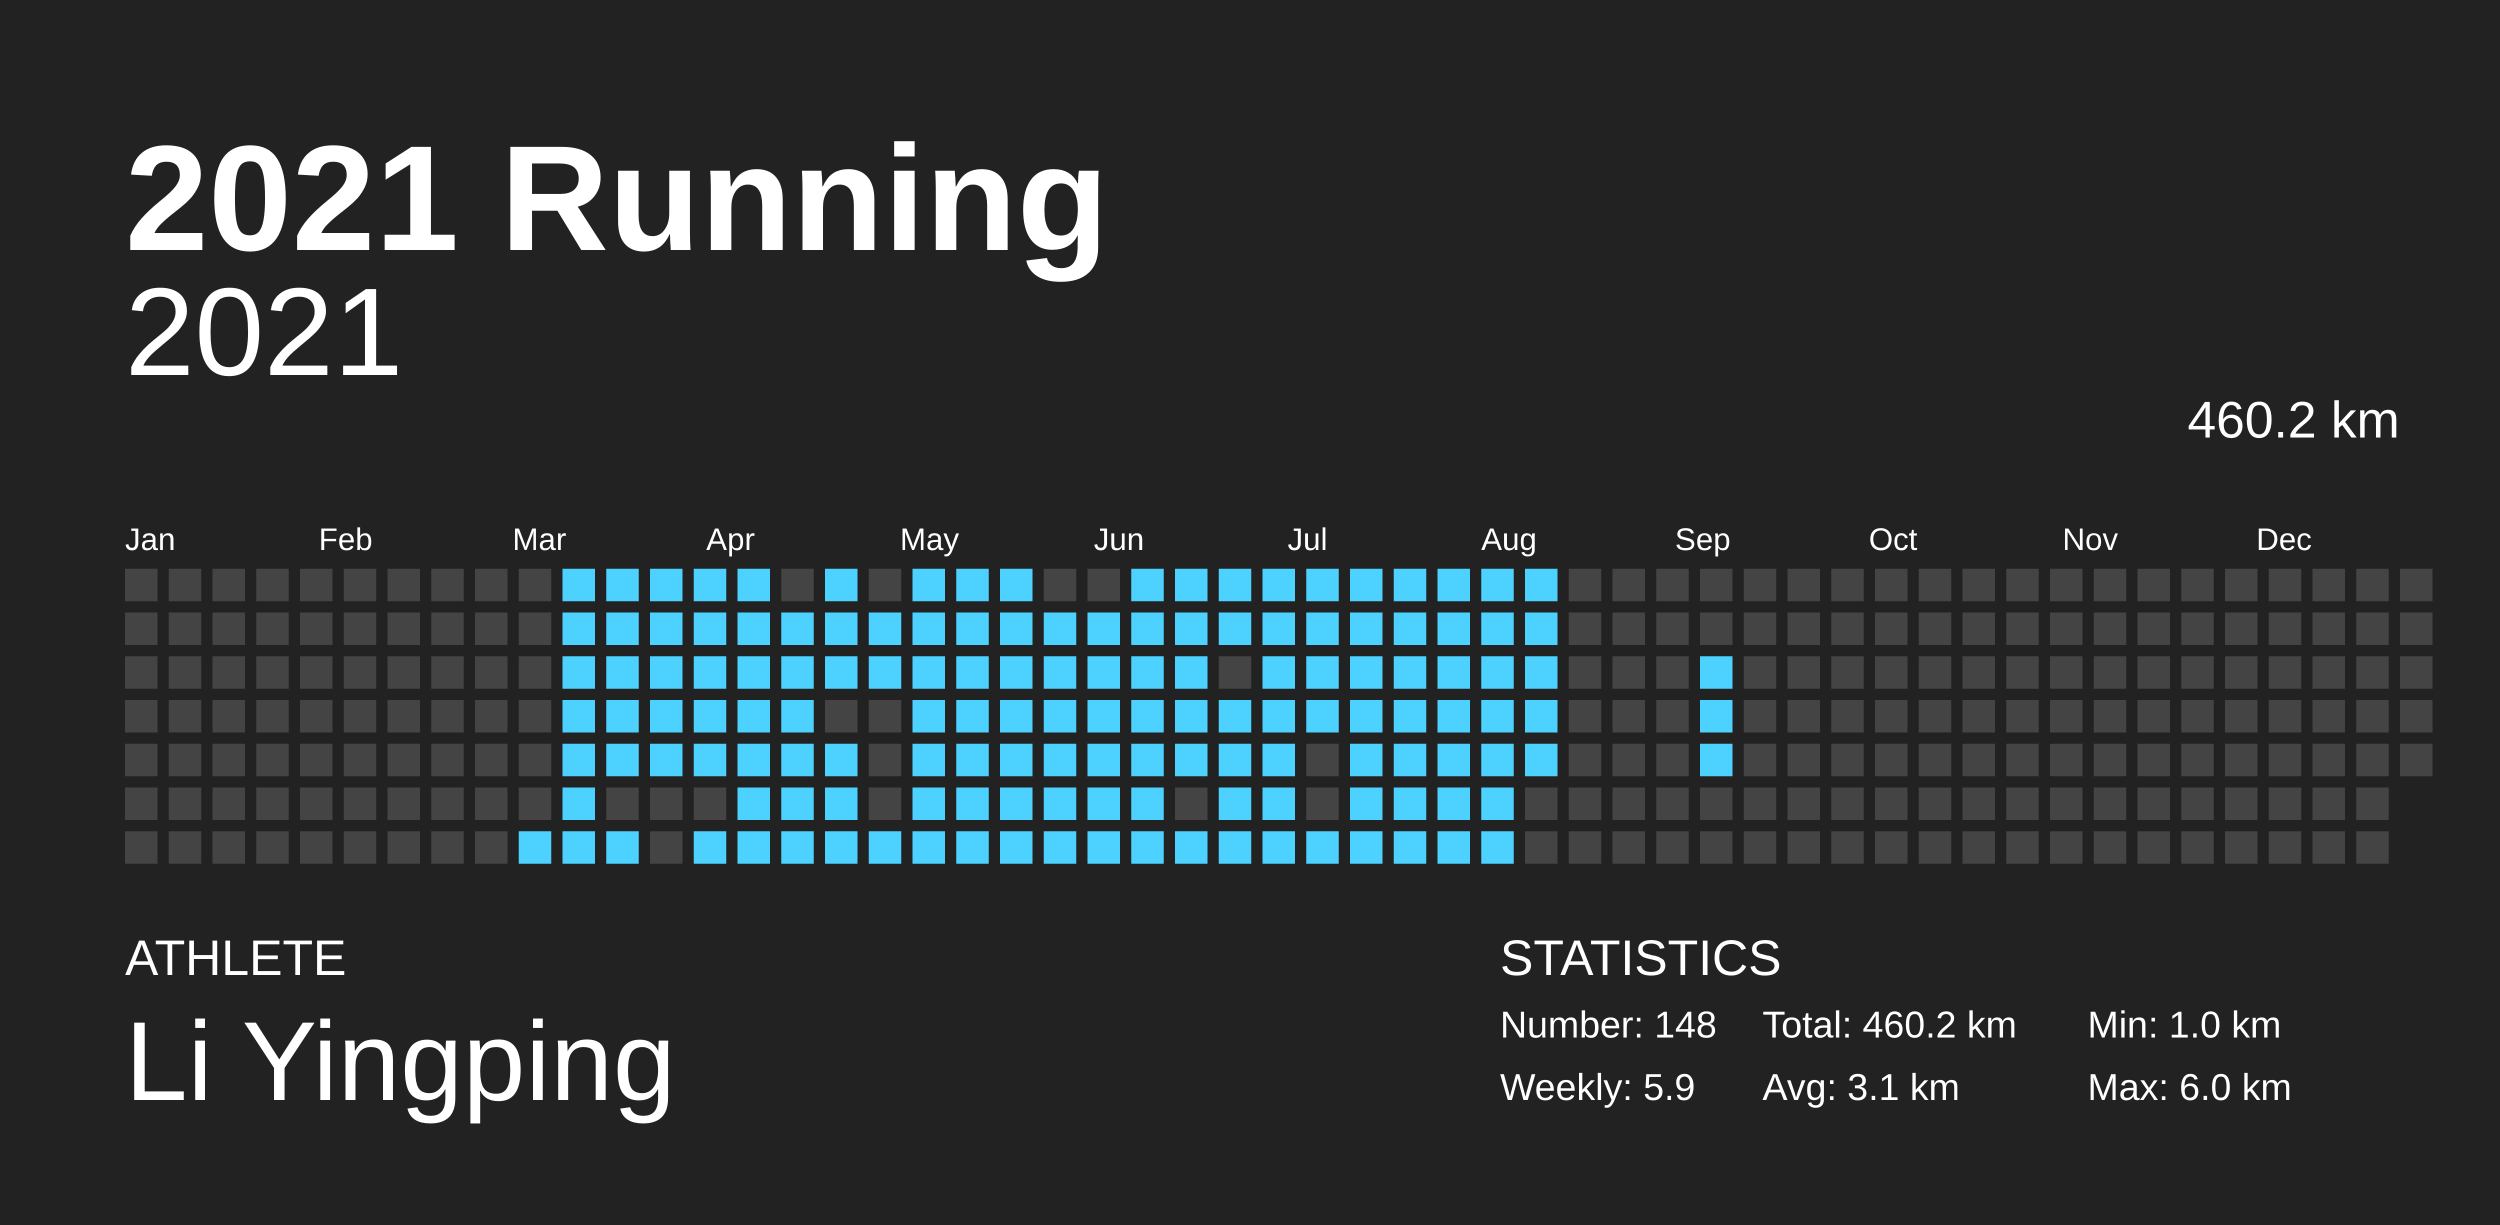
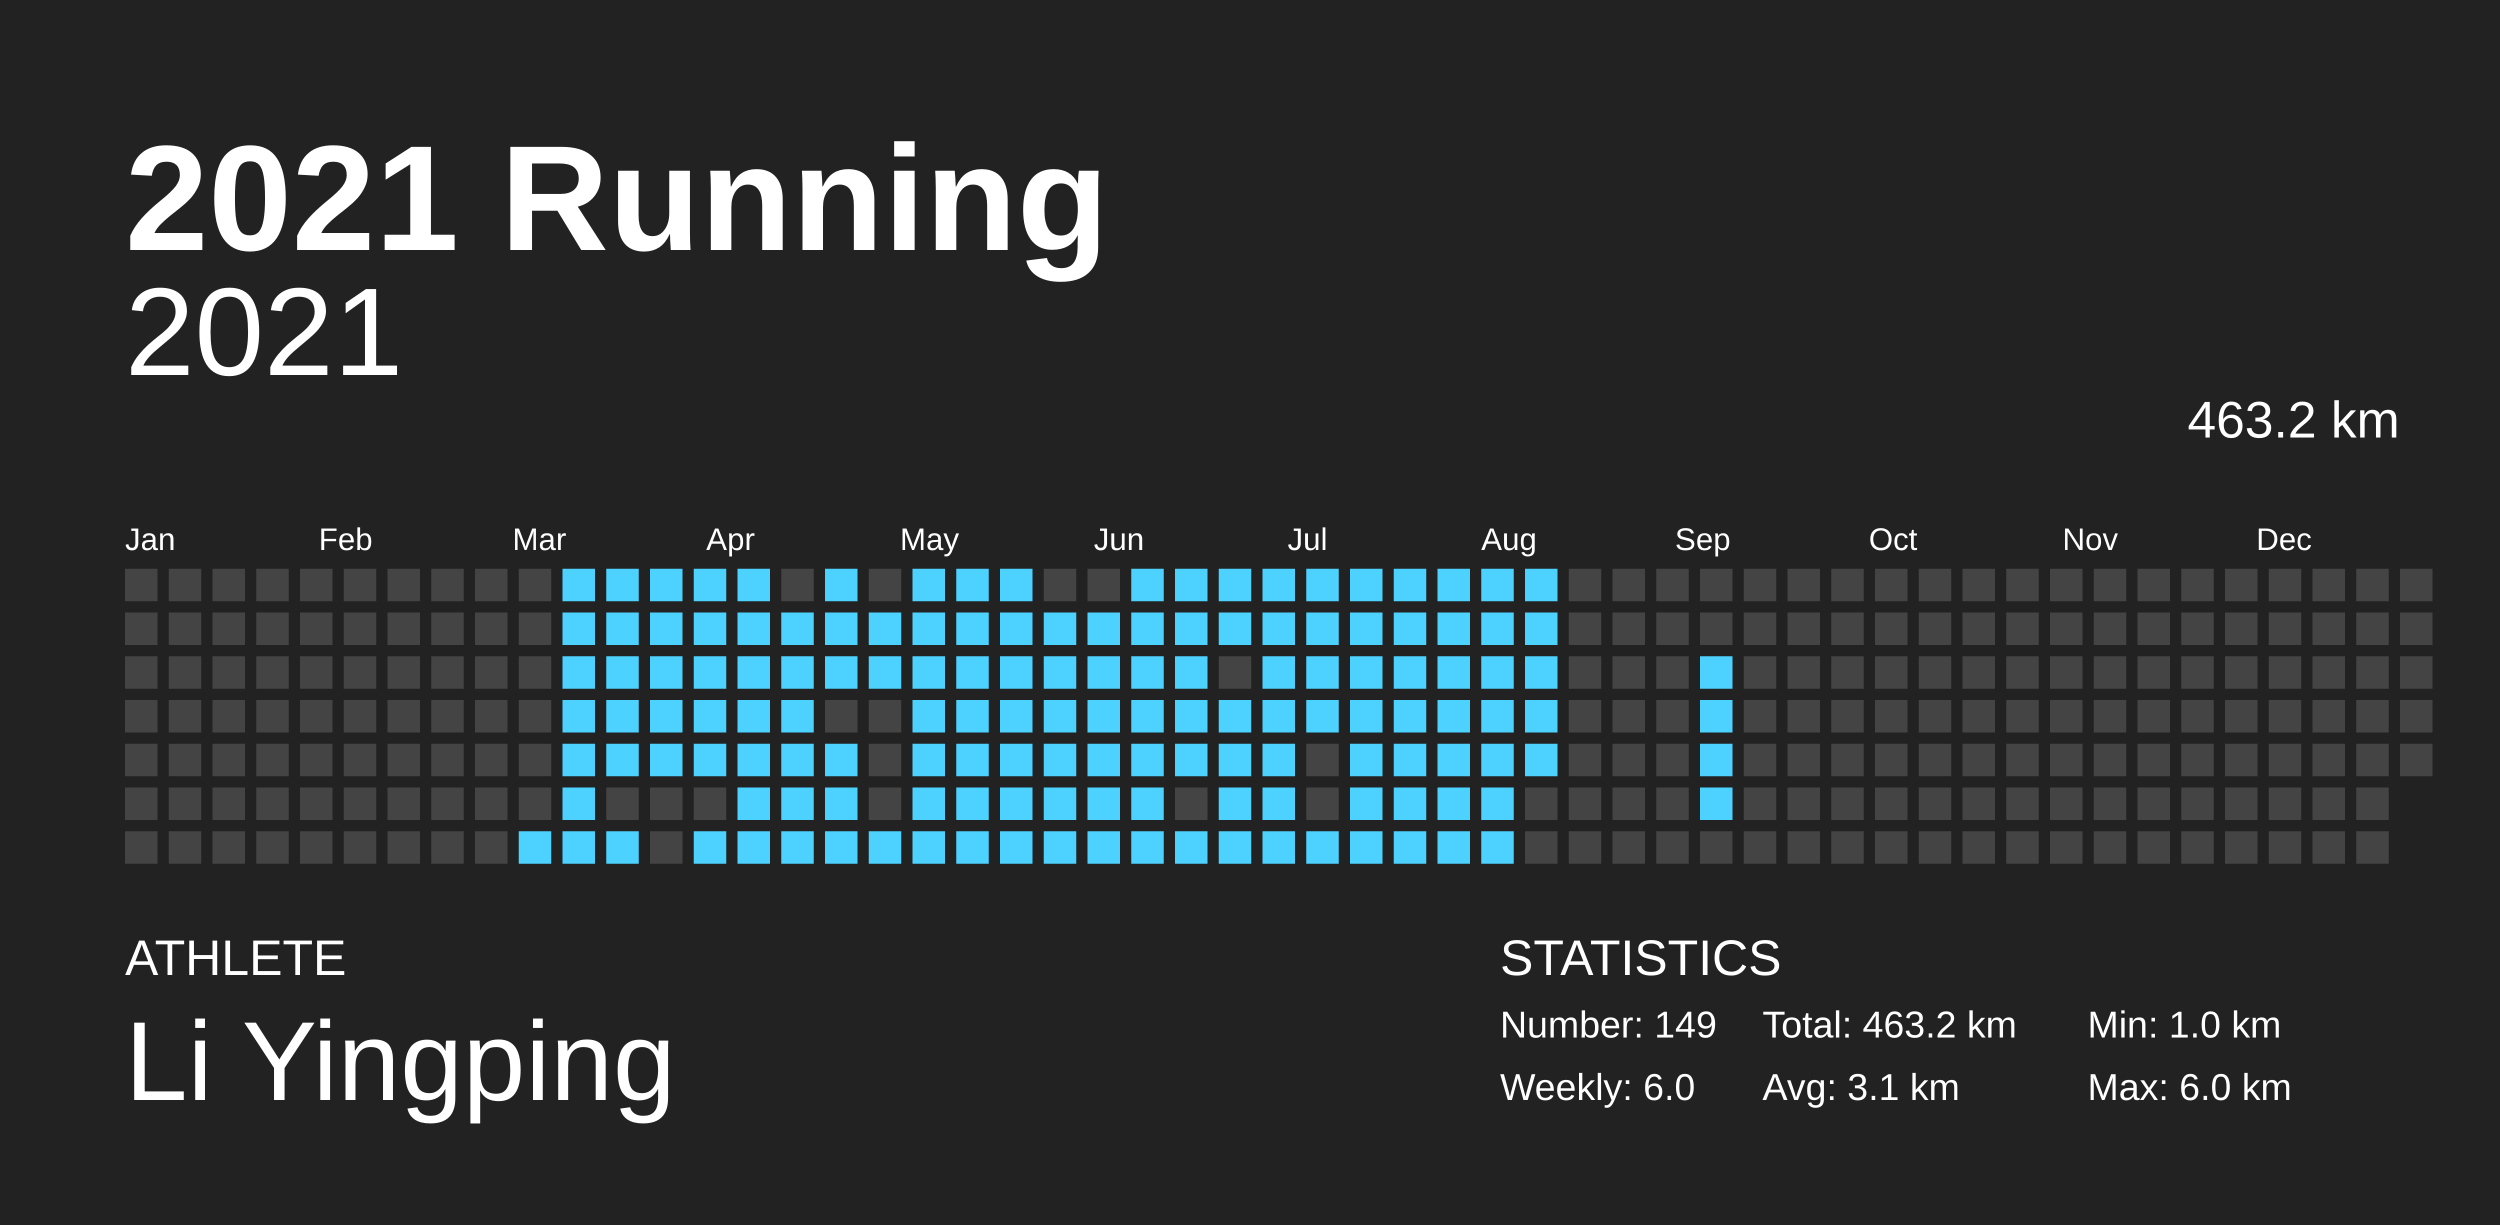
<svg xmlns="http://www.w3.org/2000/svg" baseProfile="full" height="98mm" version="1.1" viewBox="0,0,200,98" width="200mm">
  <defs />
  <rect fill="#222222" height="98" width="200" x="0" y="0" />
  <text fill="#FFFFFF" style="font-size:12px; font-family:Arial; font-weight:bold;" x="10" y="20">2021 Running</text>
  <text fill="#FFFFFF" style="font-size:4px; font-family:Arial" x="10" y="78">ATHLETE</text>
  <text fill="#FFFFFF" style="font-size:9px; font-family:Arial" x="10" y="88">Li Yingping</text>
  <text fill="#FFFFFF" style="font-size:4px; font-family:Arial" x="120" y="78">STATISTICS</text>
-   <text fill="#FFFFFF" style="font-size:3px; font-family:Arial" x="120" y="83">Number: 148</text>
-   <text fill="#FFFFFF" style="font-size:3px; font-family:Arial" x="120" y="88">Weekly: 5.9</text>
-   <text fill="#FFFFFF" style="font-size:3px; font-family:Arial" x="141" y="83">Total: 460.2 km</text>
+   <text fill="#FFFFFF" style="font-size:3px; font-family:Arial" x="120" y="83">Number: 149</text>
+   <text fill="#FFFFFF" style="font-size:3px; font-family:Arial" x="120" y="88">Weekly: 6.0</text>
+   <text fill="#FFFFFF" style="font-size:3px; font-family:Arial" x="141" y="83">Total: 463.2 km</text>
  <text fill="#FFFFFF" style="font-size:3px; font-family:Arial" x="141" y="88">Avg: 3.1 km</text>
  <text fill="#FFFFFF" style="font-size:3px; font-family:Arial" x="167" y="83">Min: 1.0 km</text>
  <text fill="#FFFFFF" style="font-size:3px; font-family:Arial" x="167" y="88">Max: 6.0 km</text>
  <text alignment-baseline="hanging" fill="#FFFFFF" style="font-size:10.0px; font-family:Arial;" x="10" y="30">2021</text>
-   <text alignment-baseline="hanging" fill="#FFFFFF" style="font-size:4.125px; font-family:Arial;" x="175" y="35">460.2 km</text>
+   <text alignment-baseline="hanging" fill="#FFFFFF" style="font-size:4.125px; font-family:Arial;" x="175" y="35">463.2 km</text>
  <text fill="#FFFFFF" style="font-size:2.5px; font-family:Arial" x="10.0" y="44">Jan</text>
  <text fill="#FFFFFF" style="font-size:2.5px; font-family:Arial" x="25.5" y="44">Feb</text>
  <text fill="#FFFFFF" style="font-size:2.5px; font-family:Arial" x="41.0" y="44">Mar</text>
  <text fill="#FFFFFF" style="font-size:2.5px; font-family:Arial" x="56.5" y="44">Apr</text>
  <text fill="#FFFFFF" style="font-size:2.5px; font-family:Arial" x="72.0" y="44">May</text>
  <text fill="#FFFFFF" style="font-size:2.5px; font-family:Arial" x="87.5" y="44">Jun</text>
  <text fill="#FFFFFF" style="font-size:2.5px; font-family:Arial" x="103.0" y="44">Jul</text>
  <text fill="#FFFFFF" style="font-size:2.5px; font-family:Arial" x="118.5" y="44">Aug</text>
  <text fill="#FFFFFF" style="font-size:2.5px; font-family:Arial" x="134.0" y="44">Sep</text>
  <text fill="#FFFFFF" style="font-size:2.5px; font-family:Arial" x="149.5" y="44">Oct</text>
  <text fill="#FFFFFF" style="font-size:2.5px; font-family:Arial" x="165.0" y="44">Nov</text>
  <text fill="#FFFFFF" style="font-size:2.5px; font-family:Arial" x="180.5" y="44">Dec</text>
  <rect fill="#444444" height="2.6" width="2.6" x="10.0" y="45.5" />
  <rect fill="#444444" height="2.6" width="2.6" x="10.0" y="49.0" />
  <rect fill="#444444" height="2.6" width="2.6" x="10.0" y="52.5" />
  <rect fill="#444444" height="2.6" width="2.6" x="10.0" y="56.0" />
  <rect fill="#444444" height="2.6" width="2.6" x="10.0" y="59.5" />
  <rect fill="#444444" height="2.6" width="2.6" x="10.0" y="63.0" />
  <rect fill="#444444" height="2.6" width="2.6" x="10.0" y="66.5" />
  <rect fill="#444444" height="2.6" width="2.6" x="13.5" y="45.5" />
  <rect fill="#444444" height="2.6" width="2.6" x="13.5" y="49.0" />
  <rect fill="#444444" height="2.6" width="2.6" x="13.5" y="52.5" />
  <rect fill="#444444" height="2.6" width="2.6" x="13.5" y="56.0" />
  <rect fill="#444444" height="2.6" width="2.6" x="13.5" y="59.5" />
  <rect fill="#444444" height="2.6" width="2.6" x="13.5" y="63.0" />
  <rect fill="#444444" height="2.6" width="2.6" x="13.5" y="66.5" />
  <rect fill="#444444" height="2.6" width="2.6" x="17.0" y="45.5" />
  <rect fill="#444444" height="2.6" width="2.6" x="17.0" y="49.0" />
  <rect fill="#444444" height="2.6" width="2.6" x="17.0" y="52.5" />
  <rect fill="#444444" height="2.6" width="2.6" x="17.0" y="56.0" />
  <rect fill="#444444" height="2.6" width="2.6" x="17.0" y="59.5" />
  <rect fill="#444444" height="2.6" width="2.6" x="17.0" y="63.0" />
  <rect fill="#444444" height="2.6" width="2.6" x="17.0" y="66.5" />
  <rect fill="#444444" height="2.6" width="2.6" x="20.5" y="45.5" />
  <rect fill="#444444" height="2.6" width="2.6" x="20.5" y="49.0" />
  <rect fill="#444444" height="2.6" width="2.6" x="20.5" y="52.5" />
  <rect fill="#444444" height="2.6" width="2.6" x="20.5" y="56.0" />
  <rect fill="#444444" height="2.6" width="2.6" x="20.5" y="59.5" />
  <rect fill="#444444" height="2.6" width="2.6" x="20.5" y="63.0" />
  <rect fill="#444444" height="2.6" width="2.6" x="20.5" y="66.5" />
  <rect fill="#444444" height="2.6" width="2.6" x="24.0" y="45.5" />
  <rect fill="#444444" height="2.6" width="2.6" x="24.0" y="49.0" />
  <rect fill="#444444" height="2.6" width="2.6" x="24.0" y="52.5" />
  <rect fill="#444444" height="2.6" width="2.6" x="24.0" y="56.0" />
  <rect fill="#444444" height="2.6" width="2.6" x="24.0" y="59.5" />
  <rect fill="#444444" height="2.6" width="2.6" x="24.0" y="63.0" />
  <rect fill="#444444" height="2.6" width="2.6" x="24.0" y="66.5" />
  <rect fill="#444444" height="2.6" width="2.6" x="27.5" y="45.5" />
  <rect fill="#444444" height="2.6" width="2.6" x="27.5" y="49.0" />
  <rect fill="#444444" height="2.6" width="2.6" x="27.5" y="52.5" />
  <rect fill="#444444" height="2.6" width="2.6" x="27.5" y="56.0" />
  <rect fill="#444444" height="2.6" width="2.6" x="27.5" y="59.5" />
  <rect fill="#444444" height="2.6" width="2.6" x="27.5" y="63.0" />
  <rect fill="#444444" height="2.6" width="2.6" x="27.5" y="66.5" />
  <rect fill="#444444" height="2.6" width="2.6" x="31.0" y="45.5" />
  <rect fill="#444444" height="2.6" width="2.6" x="31.0" y="49.0" />
  <rect fill="#444444" height="2.6" width="2.6" x="31.0" y="52.5" />
  <rect fill="#444444" height="2.6" width="2.6" x="31.0" y="56.0" />
  <rect fill="#444444" height="2.6" width="2.6" x="31.0" y="59.5" />
  <rect fill="#444444" height="2.6" width="2.6" x="31.0" y="63.0" />
  <rect fill="#444444" height="2.6" width="2.6" x="31.0" y="66.5" />
  <rect fill="#444444" height="2.6" width="2.6" x="34.5" y="45.5" />
  <rect fill="#444444" height="2.6" width="2.6" x="34.5" y="49.0" />
  <rect fill="#444444" height="2.6" width="2.6" x="34.5" y="52.5" />
  <rect fill="#444444" height="2.6" width="2.6" x="34.5" y="56.0" />
  <rect fill="#444444" height="2.6" width="2.6" x="34.5" y="59.5" />
  <rect fill="#444444" height="2.6" width="2.6" x="34.5" y="63.0" />
  <rect fill="#444444" height="2.6" width="2.6" x="34.5" y="66.5" />
  <rect fill="#444444" height="2.6" width="2.6" x="38.0" y="45.5" />
  <rect fill="#444444" height="2.6" width="2.6" x="38.0" y="49.0" />
  <rect fill="#444444" height="2.6" width="2.6" x="38.0" y="52.5" />
  <rect fill="#444444" height="2.6" width="2.6" x="38.0" y="56.0" />
  <rect fill="#444444" height="2.6" width="2.6" x="38.0" y="59.5" />
  <rect fill="#444444" height="2.6" width="2.6" x="38.0" y="63.0" />
  <rect fill="#444444" height="2.6" width="2.6" x="38.0" y="66.5" />
  <rect fill="#444444" height="2.6" width="2.6" x="41.5" y="45.5" />
  <rect fill="#444444" height="2.6" width="2.6" x="41.5" y="49.0" />
  <rect fill="#444444" height="2.6" width="2.6" x="41.5" y="52.5" />
  <rect fill="#444444" height="2.6" width="2.6" x="41.5" y="56.0" />
  <rect fill="#444444" height="2.6" width="2.6" x="41.5" y="59.5" />
  <rect fill="#444444" height="2.6" width="2.6" x="41.5" y="63.0" />
  <rect fill="#4dd2ff" height="2.6" width="2.6" x="41.5" y="66.5" />
  <rect fill="#4dd2ff" height="2.6" width="2.6" x="45.0" y="45.5" />
  <rect fill="#4dd2ff" height="2.6" width="2.6" x="45.0" y="49.0" />
  <rect fill="#4dd2ff" height="2.6" width="2.6" x="45.0" y="52.5" />
  <rect fill="#4dd2ff" height="2.6" width="2.6" x="45.0" y="56.0" />
  <rect fill="#4dd2ff" height="2.6" width="2.6" x="45.0" y="59.5" />
  <rect fill="#4dd2ff" height="2.6" width="2.6" x="45.0" y="63.0" />
  <rect fill="#4dd2ff" height="2.6" width="2.6" x="45.0" y="66.5" />
  <rect fill="#4dd2ff" height="2.6" width="2.6" x="48.5" y="45.5" />
  <rect fill="#4dd2ff" height="2.6" width="2.6" x="48.5" y="49.0" />
  <rect fill="#4dd2ff" height="2.6" width="2.6" x="48.5" y="52.5" />
  <rect fill="#4dd2ff" height="2.6" width="2.6" x="48.5" y="56.0" />
  <rect fill="#4dd2ff" height="2.6" width="2.6" x="48.5" y="59.5" />
  <rect fill="#444444" height="2.6" width="2.6" x="48.5" y="63.0" />
  <rect fill="#4dd2ff" height="2.6" width="2.6" x="48.5" y="66.5" />
  <rect fill="#4dd2ff" height="2.6" width="2.6" x="52.0" y="45.5" />
  <rect fill="#4dd2ff" height="2.6" width="2.6" x="52.0" y="49.0" />
  <rect fill="#4dd2ff" height="2.6" width="2.6" x="52.0" y="52.5" />
  <rect fill="#4dd2ff" height="2.6" width="2.6" x="52.0" y="56.0" />
  <rect fill="#4dd2ff" height="2.6" width="2.6" x="52.0" y="59.5" />
  <rect fill="#444444" height="2.6" width="2.6" x="52.0" y="63.0" />
  <rect fill="#444444" height="2.6" width="2.6" x="52.0" y="66.5" />
  <rect fill="#4dd2ff" height="2.6" width="2.6" x="55.5" y="45.5" />
  <rect fill="#4dd2ff" height="2.6" width="2.6" x="55.5" y="49.0" />
  <rect fill="#4dd2ff" height="2.6" width="2.6" x="55.5" y="52.5" />
  <rect fill="#4dd2ff" height="2.6" width="2.6" x="55.5" y="56.0" />
  <rect fill="#4dd2ff" height="2.6" width="2.6" x="55.5" y="59.5" />
  <rect fill="#444444" height="2.6" width="2.6" x="55.5" y="63.0" />
  <rect fill="#4dd2ff" height="2.6" width="2.6" x="55.5" y="66.5" />
  <rect fill="#4dd2ff" height="2.6" width="2.6" x="59.0" y="45.5" />
  <rect fill="#4dd2ff" height="2.6" width="2.6" x="59.0" y="49.0" />
  <rect fill="#4dd2ff" height="2.6" width="2.6" x="59.0" y="52.5" />
  <rect fill="#4dd2ff" height="2.6" width="2.6" x="59.0" y="56.0" />
  <rect fill="#4dd2ff" height="2.6" width="2.6" x="59.0" y="59.5" />
  <rect fill="#4dd2ff" height="2.6" width="2.6" x="59.0" y="63.0" />
  <rect fill="#4dd2ff" height="2.6" width="2.6" x="59.0" y="66.5" />
  <rect fill="#444444" height="2.6" width="2.6" x="62.5" y="45.5" />
  <rect fill="#4dd2ff" height="2.6" width="2.6" x="62.5" y="49.0" />
  <rect fill="#4dd2ff" height="2.6" width="2.6" x="62.5" y="52.5" />
  <rect fill="#4dd2ff" height="2.6" width="2.6" x="62.5" y="56.0" />
  <rect fill="#4dd2ff" height="2.6" width="2.6" x="62.5" y="59.5" />
  <rect fill="#4dd2ff" height="2.6" width="2.6" x="62.5" y="63.0" />
  <rect fill="#4dd2ff" height="2.6" width="2.6" x="62.5" y="66.5" />
  <rect fill="#4dd2ff" height="2.6" width="2.6" x="66.0" y="45.5" />
  <rect fill="#4dd2ff" height="2.6" width="2.6" x="66.0" y="49.0" />
  <rect fill="#4dd2ff" height="2.6" width="2.6" x="66.0" y="52.5" />
  <rect fill="#444444" height="2.6" width="2.6" x="66.0" y="56.0" />
  <rect fill="#4dd2ff" height="2.6" width="2.6" x="66.0" y="59.5" />
  <rect fill="#4dd2ff" height="2.6" width="2.6" x="66.0" y="63.0" />
  <rect fill="#4dd2ff" height="2.6" width="2.6" x="66.0" y="66.5" />
  <rect fill="#444444" height="2.6" width="2.6" x="69.5" y="45.5" />
  <rect fill="#4dd2ff" height="2.6" width="2.6" x="69.5" y="49.0" />
  <rect fill="#4dd2ff" height="2.6" width="2.6" x="69.5" y="52.5" />
  <rect fill="#444444" height="2.6" width="2.6" x="69.5" y="56.0" />
  <rect fill="#444444" height="2.6" width="2.6" x="69.5" y="59.5" />
  <rect fill="#444444" height="2.6" width="2.6" x="69.5" y="63.0" />
  <rect fill="#4dd2ff" height="2.6" width="2.6" x="69.5" y="66.5" />
  <rect fill="#4dd2ff" height="2.6" width="2.6" x="73.0" y="45.5" />
  <rect fill="#4dd2ff" height="2.6" width="2.6" x="73.0" y="49.0" />
  <rect fill="#4dd2ff" height="2.6" width="2.6" x="73.0" y="52.5" />
  <rect fill="#4dd2ff" height="2.6" width="2.6" x="73.0" y="56.0" />
  <rect fill="#4dd2ff" height="2.6" width="2.6" x="73.0" y="59.5" />
  <rect fill="#4dd2ff" height="2.6" width="2.6" x="73.0" y="63.0" />
  <rect fill="#4dd2ff" height="2.6" width="2.6" x="73.0" y="66.5" />
  <rect fill="#4dd2ff" height="2.6" width="2.6" x="76.5" y="45.5" />
  <rect fill="#4dd2ff" height="2.6" width="2.6" x="76.5" y="49.0" />
  <rect fill="#4dd2ff" height="2.6" width="2.6" x="76.5" y="52.5" />
  <rect fill="#4dd2ff" height="2.6" width="2.6" x="76.5" y="56.0" />
  <rect fill="#4dd2ff" height="2.6" width="2.6" x="76.5" y="59.5" />
  <rect fill="#4dd2ff" height="2.6" width="2.6" x="76.5" y="63.0" />
  <rect fill="#4dd2ff" height="2.6" width="2.6" x="76.5" y="66.5" />
  <rect fill="#4dd2ff" height="2.6" width="2.6" x="80.0" y="45.5" />
  <rect fill="#4dd2ff" height="2.6" width="2.6" x="80.0" y="49.0" />
  <rect fill="#4dd2ff" height="2.6" width="2.6" x="80.0" y="52.5" />
  <rect fill="#4dd2ff" height="2.6" width="2.6" x="80.0" y="56.0" />
  <rect fill="#4dd2ff" height="2.6" width="2.6" x="80.0" y="59.5" />
  <rect fill="#4dd2ff" height="2.6" width="2.6" x="80.0" y="63.0" />
  <rect fill="#4dd2ff" height="2.6" width="2.6" x="80.0" y="66.5" />
  <rect fill="#444444" height="2.6" width="2.6" x="83.5" y="45.5" />
  <rect fill="#4dd2ff" height="2.6" width="2.6" x="83.5" y="49.0" />
  <rect fill="#4dd2ff" height="2.6" width="2.6" x="83.5" y="52.5" />
  <rect fill="#4dd2ff" height="2.6" width="2.6" x="83.5" y="56.0" />
  <rect fill="#4dd2ff" height="2.6" width="2.6" x="83.5" y="59.5" />
  <rect fill="#4dd2ff" height="2.6" width="2.6" x="83.5" y="63.0" />
  <rect fill="#4dd2ff" height="2.6" width="2.6" x="83.5" y="66.5" />
  <rect fill="#444444" height="2.6" width="2.6" x="87.0" y="45.5" />
  <rect fill="#4dd2ff" height="2.6" width="2.6" x="87.0" y="49.0" />
  <rect fill="#4dd2ff" height="2.6" width="2.6" x="87.0" y="52.5" />
  <rect fill="#4dd2ff" height="2.6" width="2.6" x="87.0" y="56.0" />
  <rect fill="#4dd2ff" height="2.6" width="2.6" x="87.0" y="59.5" />
  <rect fill="#4dd2ff" height="2.6" width="2.6" x="87.0" y="63.0" />
  <rect fill="#4dd2ff" height="2.6" width="2.6" x="87.0" y="66.5" />
  <rect fill="#4dd2ff" height="2.6" width="2.6" x="90.5" y="45.5" />
  <rect fill="#4dd2ff" height="2.6" width="2.6" x="90.5" y="49.0" />
  <rect fill="#4dd2ff" height="2.6" width="2.6" x="90.5" y="52.5" />
  <rect fill="#4dd2ff" height="2.6" width="2.6" x="90.5" y="56.0" />
  <rect fill="#4dd2ff" height="2.6" width="2.6" x="90.5" y="59.5" />
  <rect fill="#4dd2ff" height="2.6" width="2.6" x="90.5" y="63.0" />
  <rect fill="#4dd2ff" height="2.6" width="2.6" x="90.5" y="66.5" />
  <rect fill="#4dd2ff" height="2.6" width="2.6" x="94.0" y="45.5" />
  <rect fill="#4dd2ff" height="2.6" width="2.6" x="94.0" y="49.0" />
  <rect fill="#4dd2ff" height="2.6" width="2.6" x="94.0" y="52.5" />
  <rect fill="#4dd2ff" height="2.6" width="2.6" x="94.0" y="56.0" />
  <rect fill="#4dd2ff" height="2.6" width="2.6" x="94.0" y="59.5" />
  <rect fill="#444444" height="2.6" width="2.6" x="94.0" y="63.0" />
  <rect fill="#4dd2ff" height="2.6" width="2.6" x="94.0" y="66.5" />
  <rect fill="#4dd2ff" height="2.6" width="2.6" x="97.5" y="45.5" />
  <rect fill="#4dd2ff" height="2.6" width="2.6" x="97.5" y="49.0" />
  <rect fill="#444444" height="2.6" width="2.6" x="97.5" y="52.5" />
  <rect fill="#4dd2ff" height="2.6" width="2.6" x="97.5" y="56.0" />
  <rect fill="#4dd2ff" height="2.6" width="2.6" x="97.5" y="59.5" />
  <rect fill="#4dd2ff" height="2.6" width="2.6" x="97.5" y="63.0" />
  <rect fill="#4dd2ff" height="2.6" width="2.6" x="97.5" y="66.5" />
  <rect fill="#4dd2ff" height="2.6" width="2.6" x="101.0" y="45.5" />
  <rect fill="#4dd2ff" height="2.6" width="2.6" x="101.0" y="49.0" />
  <rect fill="#4dd2ff" height="2.6" width="2.6" x="101.0" y="52.5" />
  <rect fill="#4dd2ff" height="2.6" width="2.6" x="101.0" y="56.0" />
  <rect fill="#4dd2ff" height="2.6" width="2.6" x="101.0" y="59.5" />
  <rect fill="#4dd2ff" height="2.6" width="2.6" x="101.0" y="63.0" />
  <rect fill="#4dd2ff" height="2.6" width="2.6" x="101.0" y="66.5" />
  <rect fill="#4dd2ff" height="2.6" width="2.6" x="104.5" y="45.5" />
  <rect fill="#4dd2ff" height="2.6" width="2.6" x="104.5" y="49.0" />
  <rect fill="#4dd2ff" height="2.6" width="2.6" x="104.5" y="52.5" />
  <rect fill="#4dd2ff" height="2.6" width="2.6" x="104.5" y="56.0" />
  <rect fill="#444444" height="2.6" width="2.6" x="104.5" y="59.5" />
  <rect fill="#444444" height="2.6" width="2.6" x="104.5" y="63.0" />
  <rect fill="#4dd2ff" height="2.6" width="2.6" x="104.5" y="66.5" />
  <rect fill="#4dd2ff" height="2.6" width="2.6" x="108.0" y="45.5" />
  <rect fill="#4dd2ff" height="2.6" width="2.6" x="108.0" y="49.0" />
  <rect fill="#4dd2ff" height="2.6" width="2.6" x="108.0" y="52.5" />
  <rect fill="#4dd2ff" height="2.6" width="2.6" x="108.0" y="56.0" />
  <rect fill="#4dd2ff" height="2.6" width="2.6" x="108.0" y="59.5" />
  <rect fill="#4dd2ff" height="2.6" width="2.6" x="108.0" y="63.0" />
  <rect fill="#4dd2ff" height="2.6" width="2.6" x="108.0" y="66.5" />
  <rect fill="#4dd2ff" height="2.6" width="2.6" x="111.5" y="45.5" />
  <rect fill="#4dd2ff" height="2.6" width="2.6" x="111.5" y="49.0" />
  <rect fill="#4dd2ff" height="2.6" width="2.6" x="111.5" y="52.5" />
  <rect fill="#4dd2ff" height="2.6" width="2.6" x="111.5" y="56.0" />
  <rect fill="#4dd2ff" height="2.6" width="2.6" x="111.5" y="59.5" />
  <rect fill="#4dd2ff" height="2.6" width="2.6" x="111.5" y="63.0" />
  <rect fill="#4dd2ff" height="2.6" width="2.6" x="111.5" y="66.5" />
  <rect fill="#4dd2ff" height="2.6" width="2.6" x="115.0" y="45.5" />
  <rect fill="#4dd2ff" height="2.6" width="2.6" x="115.0" y="49.0" />
  <rect fill="#4dd2ff" height="2.6" width="2.6" x="115.0" y="52.5" />
  <rect fill="#4dd2ff" height="2.6" width="2.6" x="115.0" y="56.0" />
  <rect fill="#4dd2ff" height="2.6" width="2.6" x="115.0" y="59.5" />
  <rect fill="#4dd2ff" height="2.6" width="2.6" x="115.0" y="63.0" />
  <rect fill="#4dd2ff" height="2.6" width="2.6" x="115.0" y="66.5" />
  <rect fill="#4dd2ff" height="2.6" width="2.6" x="118.5" y="45.5" />
  <rect fill="#4dd2ff" height="2.6" width="2.6" x="118.5" y="49.0" />
  <rect fill="#4dd2ff" height="2.6" width="2.6" x="118.5" y="52.5" />
  <rect fill="#4dd2ff" height="2.6" width="2.6" x="118.5" y="56.0" />
  <rect fill="#4dd2ff" height="2.6" width="2.6" x="118.5" y="59.5" />
  <rect fill="#4dd2ff" height="2.6" width="2.6" x="118.5" y="63.0" />
  <rect fill="#4dd2ff" height="2.6" width="2.6" x="118.5" y="66.5" />
  <rect fill="#4dd2ff" height="2.6" width="2.6" x="122.0" y="45.5" />
  <rect fill="#4dd2ff" height="2.6" width="2.6" x="122.0" y="49.0" />
  <rect fill="#4dd2ff" height="2.6" width="2.6" x="122.0" y="52.5" />
  <rect fill="#4dd2ff" height="2.6" width="2.6" x="122.0" y="56.0" />
  <rect fill="#4dd2ff" height="2.6" width="2.6" x="122.0" y="59.5" />
  <rect fill="#444444" height="2.6" width="2.6" x="122.0" y="63.0" />
  <rect fill="#444444" height="2.6" width="2.6" x="122.0" y="66.5" />
  <rect fill="#444444" height="2.6" width="2.6" x="125.5" y="45.5" />
  <rect fill="#444444" height="2.6" width="2.6" x="125.5" y="49.0" />
  <rect fill="#444444" height="2.6" width="2.6" x="125.5" y="52.5" />
  <rect fill="#444444" height="2.6" width="2.6" x="125.5" y="56.0" />
  <rect fill="#444444" height="2.6" width="2.6" x="125.5" y="59.5" />
  <rect fill="#444444" height="2.6" width="2.6" x="125.5" y="63.0" />
  <rect fill="#444444" height="2.6" width="2.6" x="125.5" y="66.5" />
  <rect fill="#444444" height="2.6" width="2.6" x="129.0" y="45.5" />
  <rect fill="#444444" height="2.6" width="2.6" x="129.0" y="49.0" />
  <rect fill="#444444" height="2.6" width="2.6" x="129.0" y="52.5" />
  <rect fill="#444444" height="2.6" width="2.6" x="129.0" y="56.0" />
  <rect fill="#444444" height="2.6" width="2.6" x="129.0" y="59.5" />
  <rect fill="#444444" height="2.6" width="2.6" x="129.0" y="63.0" />
  <rect fill="#444444" height="2.6" width="2.6" x="129.0" y="66.5" />
  <rect fill="#444444" height="2.6" width="2.6" x="132.5" y="45.5" />
  <rect fill="#444444" height="2.6" width="2.6" x="132.5" y="49.0" />
  <rect fill="#444444" height="2.6" width="2.6" x="132.5" y="52.5" />
  <rect fill="#444444" height="2.6" width="2.6" x="132.5" y="56.0" />
  <rect fill="#444444" height="2.6" width="2.6" x="132.5" y="59.5" />
  <rect fill="#444444" height="2.6" width="2.6" x="132.5" y="63.0" />
  <rect fill="#444444" height="2.6" width="2.6" x="132.5" y="66.5" />
  <rect fill="#444444" height="2.6" width="2.6" x="136.0" y="45.5" />
  <rect fill="#444444" height="2.6" width="2.6" x="136.0" y="49.0" />
  <rect fill="#4dd2ff" height="2.6" width="2.6" x="136.0" y="52.5" />
  <rect fill="#4dd2ff" height="2.6" width="2.6" x="136.0" y="56.0" />
  <rect fill="#4dd2ff" height="2.6" width="2.6" x="136.0" y="59.5" />
-   <rect fill="#444444" height="2.6" width="2.6" x="136.0" y="63.0" />
+   <rect fill="#4dd2ff" height="2.6" width="2.6" x="136.0" y="63.0" />
  <rect fill="#444444" height="2.6" width="2.6" x="136.0" y="66.5" />
  <rect fill="#444444" height="2.6" width="2.6" x="139.5" y="45.5" />
  <rect fill="#444444" height="2.6" width="2.6" x="139.5" y="49.0" />
  <rect fill="#444444" height="2.6" width="2.6" x="139.5" y="52.5" />
  <rect fill="#444444" height="2.6" width="2.6" x="139.5" y="56.0" />
  <rect fill="#444444" height="2.6" width="2.6" x="139.5" y="59.5" />
  <rect fill="#444444" height="2.6" width="2.6" x="139.5" y="63.0" />
  <rect fill="#444444" height="2.6" width="2.6" x="139.5" y="66.5" />
  <rect fill="#444444" height="2.6" width="2.6" x="143.0" y="45.5" />
  <rect fill="#444444" height="2.6" width="2.6" x="143.0" y="49.0" />
  <rect fill="#444444" height="2.6" width="2.6" x="143.0" y="52.5" />
  <rect fill="#444444" height="2.6" width="2.6" x="143.0" y="56.0" />
  <rect fill="#444444" height="2.6" width="2.6" x="143.0" y="59.5" />
  <rect fill="#444444" height="2.6" width="2.6" x="143.0" y="63.0" />
  <rect fill="#444444" height="2.6" width="2.6" x="143.0" y="66.5" />
  <rect fill="#444444" height="2.6" width="2.6" x="146.5" y="45.5" />
  <rect fill="#444444" height="2.6" width="2.6" x="146.5" y="49.0" />
  <rect fill="#444444" height="2.6" width="2.6" x="146.5" y="52.5" />
  <rect fill="#444444" height="2.6" width="2.6" x="146.5" y="56.0" />
  <rect fill="#444444" height="2.6" width="2.6" x="146.5" y="59.5" />
  <rect fill="#444444" height="2.6" width="2.6" x="146.5" y="63.0" />
  <rect fill="#444444" height="2.6" width="2.6" x="146.5" y="66.5" />
  <rect fill="#444444" height="2.6" width="2.6" x="150.0" y="45.5" />
  <rect fill="#444444" height="2.6" width="2.6" x="150.0" y="49.0" />
  <rect fill="#444444" height="2.6" width="2.6" x="150.0" y="52.5" />
  <rect fill="#444444" height="2.6" width="2.6" x="150.0" y="56.0" />
  <rect fill="#444444" height="2.6" width="2.6" x="150.0" y="59.5" />
  <rect fill="#444444" height="2.6" width="2.6" x="150.0" y="63.0" />
  <rect fill="#444444" height="2.6" width="2.6" x="150.0" y="66.5" />
  <rect fill="#444444" height="2.6" width="2.6" x="153.5" y="45.5" />
  <rect fill="#444444" height="2.6" width="2.6" x="153.5" y="49.0" />
  <rect fill="#444444" height="2.6" width="2.6" x="153.5" y="52.5" />
  <rect fill="#444444" height="2.6" width="2.6" x="153.5" y="56.0" />
  <rect fill="#444444" height="2.6" width="2.6" x="153.5" y="59.5" />
  <rect fill="#444444" height="2.6" width="2.6" x="153.5" y="63.0" />
  <rect fill="#444444" height="2.6" width="2.6" x="153.5" y="66.5" />
  <rect fill="#444444" height="2.6" width="2.6" x="157.0" y="45.5" />
  <rect fill="#444444" height="2.6" width="2.6" x="157.0" y="49.0" />
  <rect fill="#444444" height="2.6" width="2.6" x="157.0" y="52.5" />
  <rect fill="#444444" height="2.6" width="2.6" x="157.0" y="56.0" />
  <rect fill="#444444" height="2.6" width="2.6" x="157.0" y="59.5" />
  <rect fill="#444444" height="2.6" width="2.6" x="157.0" y="63.0" />
  <rect fill="#444444" height="2.6" width="2.6" x="157.0" y="66.5" />
  <rect fill="#444444" height="2.6" width="2.6" x="160.5" y="45.5" />
  <rect fill="#444444" height="2.6" width="2.6" x="160.5" y="49.0" />
  <rect fill="#444444" height="2.6" width="2.6" x="160.5" y="52.5" />
  <rect fill="#444444" height="2.6" width="2.6" x="160.5" y="56.0" />
  <rect fill="#444444" height="2.6" width="2.6" x="160.5" y="59.5" />
  <rect fill="#444444" height="2.6" width="2.6" x="160.5" y="63.0" />
  <rect fill="#444444" height="2.6" width="2.6" x="160.5" y="66.5" />
  <rect fill="#444444" height="2.6" width="2.6" x="164.0" y="45.5" />
  <rect fill="#444444" height="2.6" width="2.6" x="164.0" y="49.0" />
  <rect fill="#444444" height="2.6" width="2.6" x="164.0" y="52.5" />
  <rect fill="#444444" height="2.6" width="2.6" x="164.0" y="56.0" />
  <rect fill="#444444" height="2.6" width="2.6" x="164.0" y="59.5" />
  <rect fill="#444444" height="2.6" width="2.6" x="164.0" y="63.0" />
  <rect fill="#444444" height="2.6" width="2.6" x="164.0" y="66.5" />
  <rect fill="#444444" height="2.6" width="2.6" x="167.5" y="45.5" />
  <rect fill="#444444" height="2.6" width="2.6" x="167.5" y="49.0" />
  <rect fill="#444444" height="2.6" width="2.6" x="167.5" y="52.5" />
  <rect fill="#444444" height="2.6" width="2.6" x="167.5" y="56.0" />
  <rect fill="#444444" height="2.6" width="2.6" x="167.5" y="59.5" />
  <rect fill="#444444" height="2.6" width="2.6" x="167.5" y="63.0" />
  <rect fill="#444444" height="2.6" width="2.6" x="167.5" y="66.5" />
  <rect fill="#444444" height="2.6" width="2.6" x="171.0" y="45.5" />
  <rect fill="#444444" height="2.6" width="2.6" x="171.0" y="49.0" />
  <rect fill="#444444" height="2.6" width="2.6" x="171.0" y="52.5" />
  <rect fill="#444444" height="2.6" width="2.6" x="171.0" y="56.0" />
  <rect fill="#444444" height="2.6" width="2.6" x="171.0" y="59.5" />
  <rect fill="#444444" height="2.6" width="2.6" x="171.0" y="63.0" />
  <rect fill="#444444" height="2.6" width="2.6" x="171.0" y="66.5" />
  <rect fill="#444444" height="2.6" width="2.6" x="174.5" y="45.5" />
  <rect fill="#444444" height="2.6" width="2.6" x="174.5" y="49.0" />
  <rect fill="#444444" height="2.6" width="2.6" x="174.5" y="52.5" />
  <rect fill="#444444" height="2.6" width="2.6" x="174.5" y="56.0" />
  <rect fill="#444444" height="2.6" width="2.6" x="174.5" y="59.5" />
  <rect fill="#444444" height="2.6" width="2.6" x="174.5" y="63.0" />
  <rect fill="#444444" height="2.6" width="2.6" x="174.5" y="66.5" />
  <rect fill="#444444" height="2.6" width="2.6" x="178.0" y="45.5" />
  <rect fill="#444444" height="2.6" width="2.6" x="178.0" y="49.0" />
  <rect fill="#444444" height="2.6" width="2.6" x="178.0" y="52.5" />
  <rect fill="#444444" height="2.6" width="2.6" x="178.0" y="56.0" />
  <rect fill="#444444" height="2.6" width="2.6" x="178.0" y="59.5" />
  <rect fill="#444444" height="2.6" width="2.6" x="178.0" y="63.0" />
  <rect fill="#444444" height="2.6" width="2.6" x="178.0" y="66.5" />
  <rect fill="#444444" height="2.6" width="2.6" x="181.5" y="45.5" />
  <rect fill="#444444" height="2.6" width="2.6" x="181.5" y="49.0" />
  <rect fill="#444444" height="2.6" width="2.6" x="181.5" y="52.5" />
  <rect fill="#444444" height="2.6" width="2.6" x="181.5" y="56.0" />
  <rect fill="#444444" height="2.6" width="2.6" x="181.5" y="59.5" />
  <rect fill="#444444" height="2.6" width="2.6" x="181.5" y="63.0" />
  <rect fill="#444444" height="2.6" width="2.6" x="181.5" y="66.5" />
  <rect fill="#444444" height="2.6" width="2.6" x="185.0" y="45.5" />
  <rect fill="#444444" height="2.6" width="2.6" x="185.0" y="49.0" />
  <rect fill="#444444" height="2.6" width="2.6" x="185.0" y="52.5" />
  <rect fill="#444444" height="2.6" width="2.6" x="185.0" y="56.0" />
  <rect fill="#444444" height="2.6" width="2.6" x="185.0" y="59.5" />
  <rect fill="#444444" height="2.6" width="2.6" x="185.0" y="63.0" />
  <rect fill="#444444" height="2.6" width="2.6" x="185.0" y="66.5" />
  <rect fill="#444444" height="2.6" width="2.6" x="188.5" y="45.5" />
  <rect fill="#444444" height="2.6" width="2.6" x="188.5" y="49.0" />
  <rect fill="#444444" height="2.6" width="2.6" x="188.5" y="52.5" />
  <rect fill="#444444" height="2.6" width="2.6" x="188.5" y="56.0" />
  <rect fill="#444444" height="2.6" width="2.6" x="188.5" y="59.5" />
  <rect fill="#444444" height="2.6" width="2.6" x="188.5" y="63.0" />
  <rect fill="#444444" height="2.6" width="2.6" x="188.5" y="66.5" />
  <rect fill="#444444" height="2.6" width="2.6" x="192.0" y="45.5" />
  <rect fill="#444444" height="2.6" width="2.6" x="192.0" y="49.0" />
  <rect fill="#444444" height="2.6" width="2.6" x="192.0" y="52.5" />
  <rect fill="#444444" height="2.6" width="2.6" x="192.0" y="56.0" />
  <rect fill="#444444" height="2.6" width="2.6" x="192.0" y="59.5" />
</svg>
